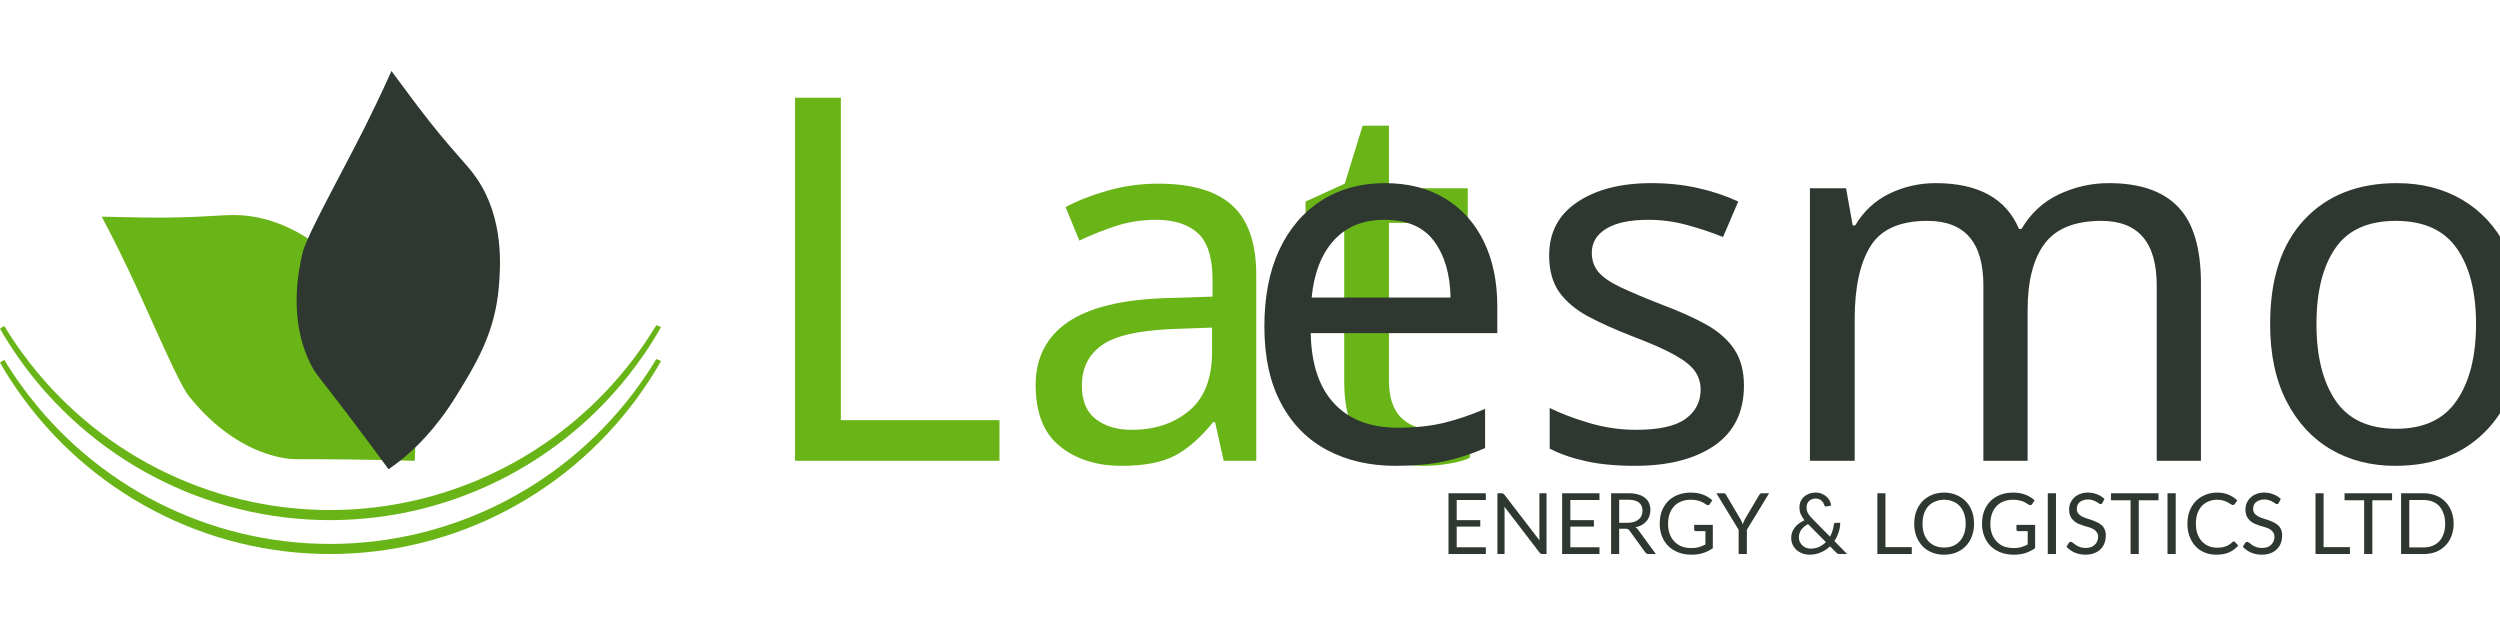
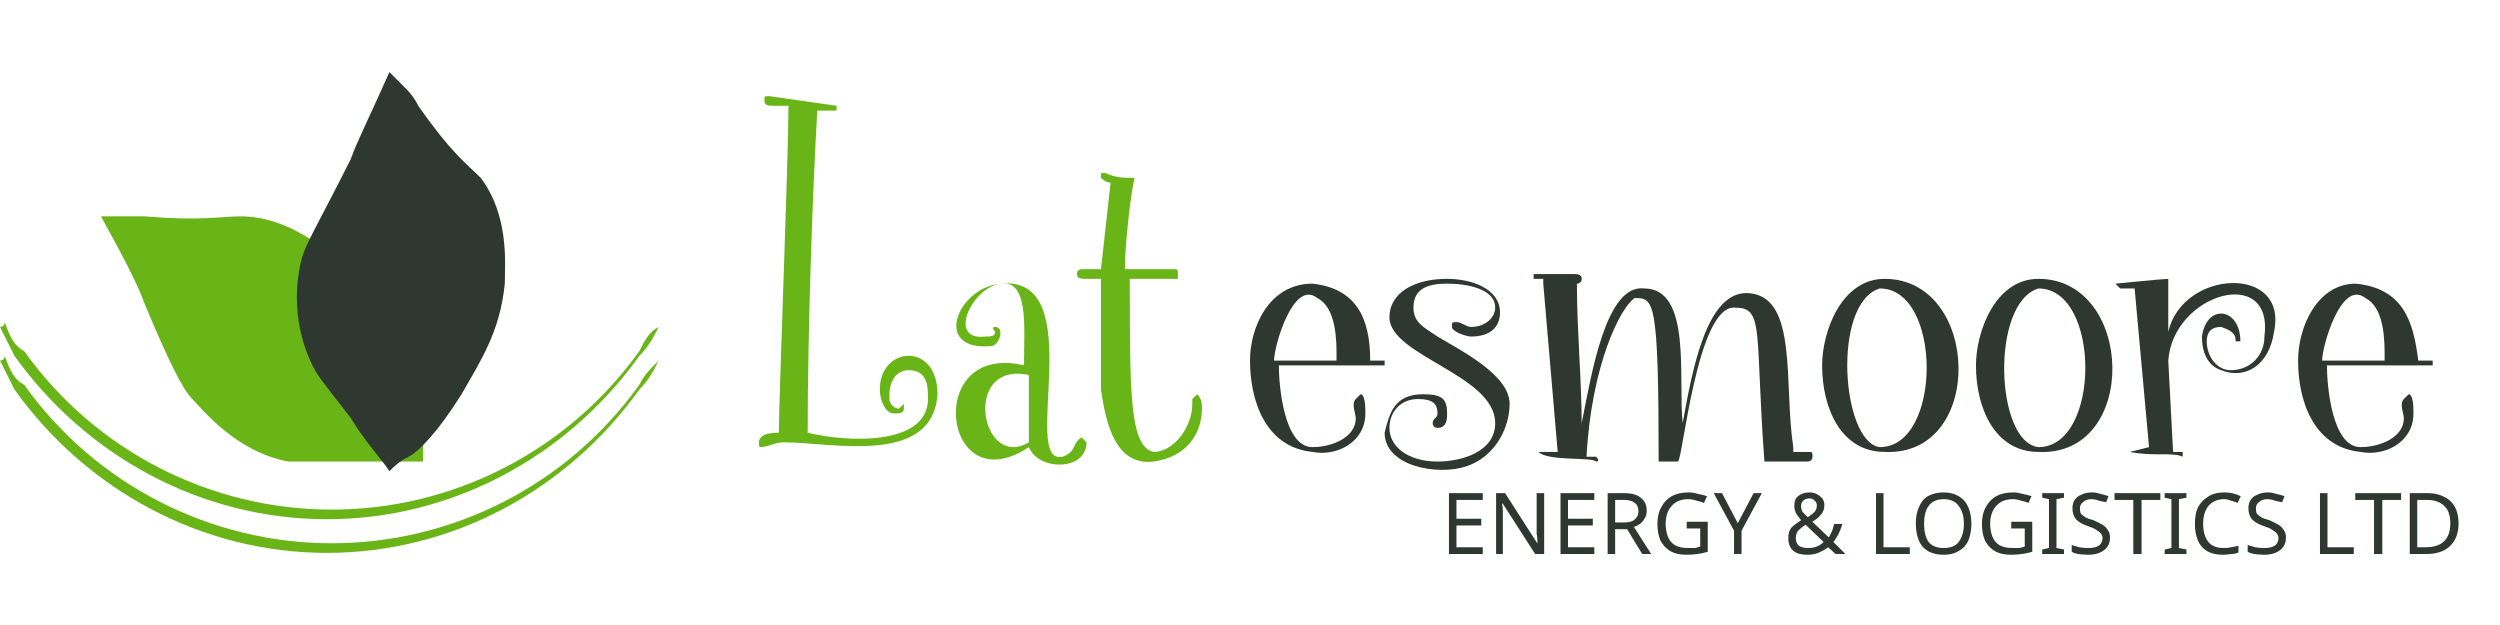
- <svg xmlns="http://www.w3.org/2000/svg" width="52px" height="13px" viewBox="0 0 295 71" version="1.1">
-   <g id="Page-1" stroke="none" stroke-width="1" fill="none" fill-rule="evenodd">
+ <svg xmlns="http://www.w3.org/2000/svg" version="1.1" id="Layer_1" x="0px" y="0px" viewBox="0 0 52 13" style="enable-background:new 0 0 52 13;" xml:space="preserve">
+   <style type="text/css">
+ 	.st0{enable-background:new    ;}
+ 	.st1{fill:#69B517;}
+ 	.st2{fill:#2E3830;}
+ 	.st3{font-family:'Lato-Regular';}
+ 	.st4{font-size:1.763px;}
+ </style>
+   <g id="Page-1">
    <g id="Group">
-       <text id="Latesmoore" font-family="SpinnenkopDEMO-Regular, Spinnenkop DEMO" font-size="60" font-weight="normal">
-         <tspan x="88" y="53" fill="#69B517">Lat</tspan>
-         <tspan x="145.9" y="53" fill="#2E3830">esmoore</tspan>
-       </text>
-       <path d="M78,41.236 C77.363,42.354 76.681,43.441 75.953,44.496 C67.57,56.686 53.775,63.972 39.031,64 C24.287,64.027 10.466,56.792 2.037,44.634 C1.312,43.592 0.632,42.52 0,41.419 C0.153,41.284 0.326,41.175 0.513,41.095 C1.167,42.178 1.865,43.227 2.606,44.243 C11.103,55.948 24.666,62.852 39.083,62.808 C53.499,62.765 67.022,55.78 75.448,44.024 C76.151,43.045 76.815,42.037 77.44,41 C77.638,41.048 77.827,41.127 78,41.236 L78,41.236 Z" id="Path" fill="#69B517" fill-rule="nonzero" />
-       <path d="M78,37.236 C77.363,38.354 76.681,39.441 75.953,40.496 C67.57,52.686 53.775,59.972 39.031,60 C24.287,60.027 10.466,52.792 2.037,40.634 C1.312,39.592 0.632,38.52 0,37.419 C0.153,37.284 0.326,37.175 0.513,37.095 C1.167,38.178 1.865,39.227 2.606,40.243 C11.103,51.948 24.666,58.852 39.083,58.808 C53.499,58.765 67.022,51.78 75.448,40.024 C76.151,39.045 76.815,38.037 77.44,37 C77.638,37.048 77.827,37.127 78,37.236 L78,37.236 Z" id="Path" fill="#69B517" fill-rule="nonzero" />
-       <path d="M12,24.191 L12.176,24.519 C14.662,29.231 16.266,32.84 16.926,34.307 C19.934,40.984 21.436,44.324 22.346,45.439 C23.415,46.749 27.374,51.602 33.513,52.682 C34.731,52.896 34.917,52.764 41.225,52.841 C44.482,52.88 47.155,52.947 48.937,53 C48.98,52.391 49.018,51.527 48.991,50.496 C48.957,49.234 48.775,45.903 47.129,41.441 C45.631,37.388 44.166,33.41 40.176,29.776 C38.524,28.272 34.284,24.404 28.476,24.028 C26.045,23.878 24.115,24.375 17.147,24.296 C16.067,24.284 15.177,24.261 14.574,24.243 L12,24.191 Z" id="Path" fill="#69B517" fill-rule="nonzero" />
-       <path d="M46.188,7 L46.038,7.348 C43.82,12.267 41.947,15.789 41.192,17.236 C37.748,23.8 36.023,27.081 35.695,28.494 C35.309,30.155 33.885,36.303 36.751,41.772 C37.32,42.856 37.535,42.919 41.302,47.886 C43.244,50.449 44.81,52.575 45.852,54 C46.359,53.648 47.059,53.133 47.86,52.46 C48.835,51.636 51.353,49.388 53.873,45.286 C56.166,41.556 58.412,37.902 58.861,32.498 C59.048,30.246 59.526,24.501 56.297,19.736 C54.947,17.743 53.377,16.554 49.222,11.076 C48.578,10.228 48.056,9.519 47.704,9.038 L46.188,7 Z" id="Path" fill="#2E3830" fill-rule="nonzero" />
-       <text id="ENERGY-&amp;-LOGISTICS-L" font-family="Lato-Regular, Lato" font-size="10" font-weight="normal" fill="#2E3830">
-         <tspan x="170" y="64">ENERGY &amp; LOGISTICS LTD</tspan>
-       </text>
+       <g class="st0">
+         <path class="st1" d="M15.8,9.3C15.8,9.3,15.7,9.2,15.8,9.3C15.7,9,16.1,9,16.2,9c0-0.7,0.2-5.7,0.2-6.8l0,0c0,0-0.2,0-0.3,0     c-0.1,0-0.2,0-0.2-0.1C15.9,2,15.9,2,16,2l1.4,0.2v0.1l-0.4,0C16.9,4,16.8,6.9,16.8,9c0.8,0.2,2.6,0.3,2.5-0.8     c0-0.3-0.1-0.5-0.4-0.5c-0.3,0-0.4,0.3-0.4,0.5c0,0,0,0.1,0,0.1c0,0.1,0.1,0.2,0.2,0.2c0,0,0.1-0.1,0.1-0.1c0,0,0,0.1,0,0.1     c0,0.1-0.1,0.1-0.2,0.1c-0.2,0-0.3-0.3-0.3-0.5c0-0.9,1.2-1,1.2,0.1c-0.1,1.5-2.2,1-3.2,1C16.1,9.2,16,9.3,15.8,9.3z" />
+         <path class="st1" d="M21.4,9.3c-1.8,1.2-2.2-2.2-0.1-1.7h0c0,0,0-0.1,0-0.1c0-0.7,0.1-1.7-0.5-1.6h0C20.2,6,19.7,7.1,20.5,7     c0.1,0,0.2,0,0.2-0.1c0,0-0.1-0.1,0-0.1c0.2,0,0.1,0.4-0.1,0.4c-1.2,0.1-0.7-1.2,0.2-1.3c1.9-0.2,0.4,3.8,1.3,3.6     c0.3-0.1,0.2-0.3,0.4-0.4c0,0,0.1,0.1,0.1,0.1C22.6,9.8,21.6,9.8,21.4,9.3L21.4,9.3z M21.4,9.2l0-1.4C20,7.5,20.4,9.8,21.4,9.2z" />
+         <path class="st1" d="M22.9,5.8c0,0-0.2,0-0.3,0c-0.1,0-0.2,0-0.2-0.1c0-0.1,0.1-0.1,0.1-0.1c0.1,0,0.3,0,0.4,0c0,0,0,0,0,0     l0.2-1.8l0,0c-0.1,0-0.2-0.1-0.2-0.1c0,0,0-0.1,0-0.1c0,0,0,0,0,0c0,0,0.1,0,0.1,0c0.2,0.1,0.4,0.1,0.6,0.1c0,0,0,0,0,0     c0,0,0,0,0,0v0c-0.1,0.4-0.2,1.5-0.2,1.8v0.1c0.3,0,0.7,0,1,0c0.1,0,0.1,0,0.1,0.1c0,0.1,0,0.1,0,0.1c0,0,0,0,0,0c0,0,0,0,0,0     c-0.3,0-0.7,0-1,0l0,0.1c0,2.3,0,3.4,0.5,3.5c0.4,0,0.8-0.5,0.8-1c0-0.1,0-0.1,0-0.1c0,0,0,0,0,0l0.1-0.1     c0.1,0.1,0.1,0.2,0.1,0.3C25,9,24.7,9.5,24,9.6c-0.8,0.1-1-0.8-1.1-1.5C22.9,7.3,22.9,6.6,22.9,5.8z" />
+       </g>
+       <g class="st0">
+         <path class="st2" d="M27.3,5.9c0.9,0.1,1.2,0.7,1.2,1.6c0.1,0,0.2,0,0.3,0v0c0,0,0,0.1,0,0.1l-2.2,0c0,0.4,0.1,1.7,0.7,1.7     c0.4,0,0.9-0.2,0.9-0.6c0-0.1-0.1-0.3,0-0.4c0,0,0.1-0.1,0.1-0.1c0.1,0,0.1,0.3,0.1,0.4c0,0.6-0.6,0.9-1.1,0.8     c-1-0.1-1.3-1.1-1.3-1.9C26,6.8,26.4,5.9,27.3,5.9z M27.8,7.5c0,0,0-0.1,0-0.1c0-0.3,0-1-0.4-1.2c-0.5-0.4-0.9,1-0.9,1.3     c0,0,0,0,0,0L27.8,7.5z" />
+         <path class="st2" d="M29.6,8.2c0.4,0,0.5,0.1,0.5,0.4c0,0,0,0,0,0c0,0.1,0,0.3-0.2,0.3c-0.1,0-0.1-0.1-0.1-0.1     c0-0.1,0.1-0.1,0.1-0.2c0-0.2-0.1-0.3-0.4-0.3c-0.4,0-0.6,0.3-0.6,0.6c0,0.4,0.4,0.7,1,0.7c0.5,0,1.2-0.2,1.2-0.8     c0-1-2.2-1.4-2.2-2.2c0-0.5,0.5-0.8,1.2-0.8c0.5,0,1.1,0.2,1.1,0.7c0,0.3-0.2,0.5-0.6,0.5c-0.1,0-0.4-0.1-0.4-0.2     c0-0.1,0-0.1,0.1-0.1c0.1,0,0.2,0.1,0.3,0.1c0.3,0,0.5-0.2,0.5-0.4c0-0.4-0.6-0.5-1-0.5c-0.4,0-0.7,0.1-0.7,0.5     c0,0.3,0.2,0.4,0.5,0.6c0.5,0.3,1.5,0.8,1.5,1.4c0,0.5-0.3,1.1-0.9,1.3c-0.6,0.2-1.7,0-1.7-0.7C28.9,8.6,29,8.2,29.6,8.2z" />
+         <path class="st2" d="M32,9.4C32,9.4,32,9.4,32,9.4c0.2,0,0.2,0,0.3,0c0,0,0.1,0,0.1,0l-0.3-3.5l0-0.1l-0.2,0l0,0c0,0,0-0.1,0-0.1     h0.8c0.1,0,0.2,0,0.2,0.1c0,0.1-0.1,0.1-0.1,0.1c0,1,0.1,2,0.1,3c0,0,0-0.1,0-0.1c0.2-1,0.5-2.9,1.3-2.8C35.2,6,34.9,7.9,35,8.8     c0.2-1.1,0.5-2.8,1.4-2.7c1,0.1,0.7,1.9,0.9,3.2l0,0.1h0.3c0.1,0,0.1,0,0.1,0.1c0,0,0,0.1-0.1,0.1l-0.9,0c-0.2-2.7,0-3.2-0.6-3.2     c0,0,0,0,0,0c-0.8-0.1-1.1,3.2-1.2,3.2h-0.4c0-3.4-0.1-3.4-0.5-3.4c0,0,0,0,0,0c-0.3,0.2-0.9,1.4-1,3.3c0.1,0,0.2,0,0.2,0     c0,0,0,0,0,0c0,0,0.1,0.1,0,0.1C33.1,9.5,32.2,9.6,32,9.4C32,9.5,32,9.4,32,9.4z" />
+         <path class="st2" d="M39.2,5.8c2,0,2.1,3.7,0,3.6c-0.9,0-1.3-0.9-1.3-1.8C37.9,6.9,38.3,5.8,39.2,5.8z M39.1,9.3     c1.3,0,1.3-3.3,0-3.3C38.1,6.3,38.3,9.2,39.1,9.3z" />
+         <path class="st2" d="M42.4,5.8c2,0,2.1,3.7,0,3.6c-0.9,0-1.3-0.9-1.3-1.8C41.1,6.9,41.5,5.8,42.4,5.8z M42.4,9.3     c1.3,0,1.3-3.3,0-3.3C41.4,6.3,41.5,9.2,42.4,9.3z" />
+         <path class="st2" d="M44.3,9.4l0.4-0.1l0,0L44.4,6l0,0l-0.3,0c0,0-0.1-0.1-0.1-0.1c0,0,1-0.1,1.1-0.1c0,0,0,0.1,0,0.1     c0,0.3,0,0.8,0,1l0,0c0.3-1.3,2.5-1.4,2.2,0c-0.1,0.7-0.6,1-1.1,0.8c-0.3-0.1-0.4-0.4-0.4-0.7c0.1-0.7,0.8-0.6,0.8,0.1     c0,0,0,0-0.1,0c0,0,0,0,0,0c0-0.1,0-0.2-0.3-0.3c-0.2,0-0.3,0.1-0.3,0.3c0,0.3,0.2,0.6,0.5,0.6c0.4,0,0.7-0.3,0.7-0.7     c0.2-1.5-1.9-0.9-2,0.5l0.1,1.9l0,0c0,0,0.2,0,0.2,0h0h0c0,0,0,0.1,0,0.1v0c0,0,0,0,0,0C45.2,9.4,44.8,9.5,44.3,9.4     C44.3,9.5,44.3,9.4,44.3,9.4L44.3,9.4z" />
+         <path class="st2" d="M49,5.9C50,6,50.2,6.7,50.3,7.5c0.1,0,0.2,0,0.3,0v0c0,0,0,0.1,0,0.1l-2.2,0c0,0.4,0.1,1.7,0.7,1.7     c0.4,0,0.9-0.2,0.9-0.6c0-0.1-0.1-0.3,0-0.4c0,0,0.1-0.1,0.1-0.1c0.1,0,0.1,0.3,0.1,0.4c0,0.6-0.6,0.9-1.1,0.8     c-1-0.1-1.3-1.1-1.3-1.9C47.8,6.8,48.2,5.9,49,5.9z M49.6,7.5c0,0,0-0.1,0-0.1c0-0.3,0-1-0.4-1.2c-0.5-0.4-0.9,1-0.9,1.3     c0,0,0,0,0,0L49.6,7.5z" />
+       </g>
+       <path id="Path" class="st1" d="M13.7,7.5c-0.1,0.2-0.2,0.4-0.4,0.6c-1.5,2.1-3.9,3.4-6.5,3.4c-2.6,0-5-1.3-6.5-3.4    C0.2,7.9,0.1,7.7,0,7.5c0,0,0.1,0,0.1-0.1C0.2,7.7,0.3,7.9,0.5,8c1.5,2.1,3.9,3.3,6.4,3.3c2.5,0,4.9-1.2,6.4-3.3    C13.4,7.8,13.5,7.7,13.7,7.5C13.7,7.5,13.7,7.5,13.7,7.5L13.7,7.5z" />
+       <path id="Path_1_" class="st1" d="M13.7,6.8c-0.1,0.2-0.2,0.4-0.4,0.6c-1.5,2.1-3.9,3.4-6.5,3.4c-2.6,0-5-1.3-6.5-3.4    C0.2,7.2,0.1,7,0,6.8c0,0,0.1,0,0.1-0.1C0.2,7,0.3,7.2,0.5,7.3c1.5,2.1,3.9,3.3,6.4,3.3s4.9-1.2,6.4-3.3    C13.4,7.1,13.5,6.9,13.7,6.8C13.7,6.8,13.7,6.8,13.7,6.8L13.7,6.8z" />
+       <path id="Path_2_" class="st1" d="M2.1,4.5L2.1,4.5C2.6,5.4,2.9,6,3,6.3c0.5,1.2,0.8,1.8,1,2c0.2,0.2,0.9,1.1,2,1.3    c0.2,0,0.2,0,1.4,0c0.6,0,1,0,1.4,0c0-0.1,0-0.3,0-0.4c0-0.2,0-0.8-0.3-1.6C8,6.8,7.8,6.1,7.1,5.5C6.8,5.2,6,4.5,5,4.5    c-0.4,0-0.8,0.1-2,0c-0.2,0-0.3,0-0.5,0L2.1,4.5z" />
+       <path id="Path_3_" class="st2" d="M8.1,1.5L8.1,1.5C7.7,2.4,7.4,3,7.3,3.3c-0.6,1.2-0.9,1.7-1,2C6.2,5.6,6,6.6,6.5,7.6    c0.1,0.2,0.1,0.2,0.8,1.1c0.3,0.5,0.6,0.8,0.8,1.1c0.1-0.1,0.2-0.2,0.4-0.3c0.2-0.1,0.6-0.5,1.1-1.3c0.4-0.7,0.8-1.3,0.9-2.3    c0-0.4,0.1-1.4-0.5-2.2C9.7,3.4,9.4,3.2,8.7,2.2C8.6,2,8.5,1.9,8.4,1.8L8.1,1.5z" />
+       <text transform="matrix(1 0 0 1 29.9663 11.5234)" class="st2 st3 st4">ENERGY &amp; LOGISTICS LTD</text>
    </g>
  </g>
</svg>
